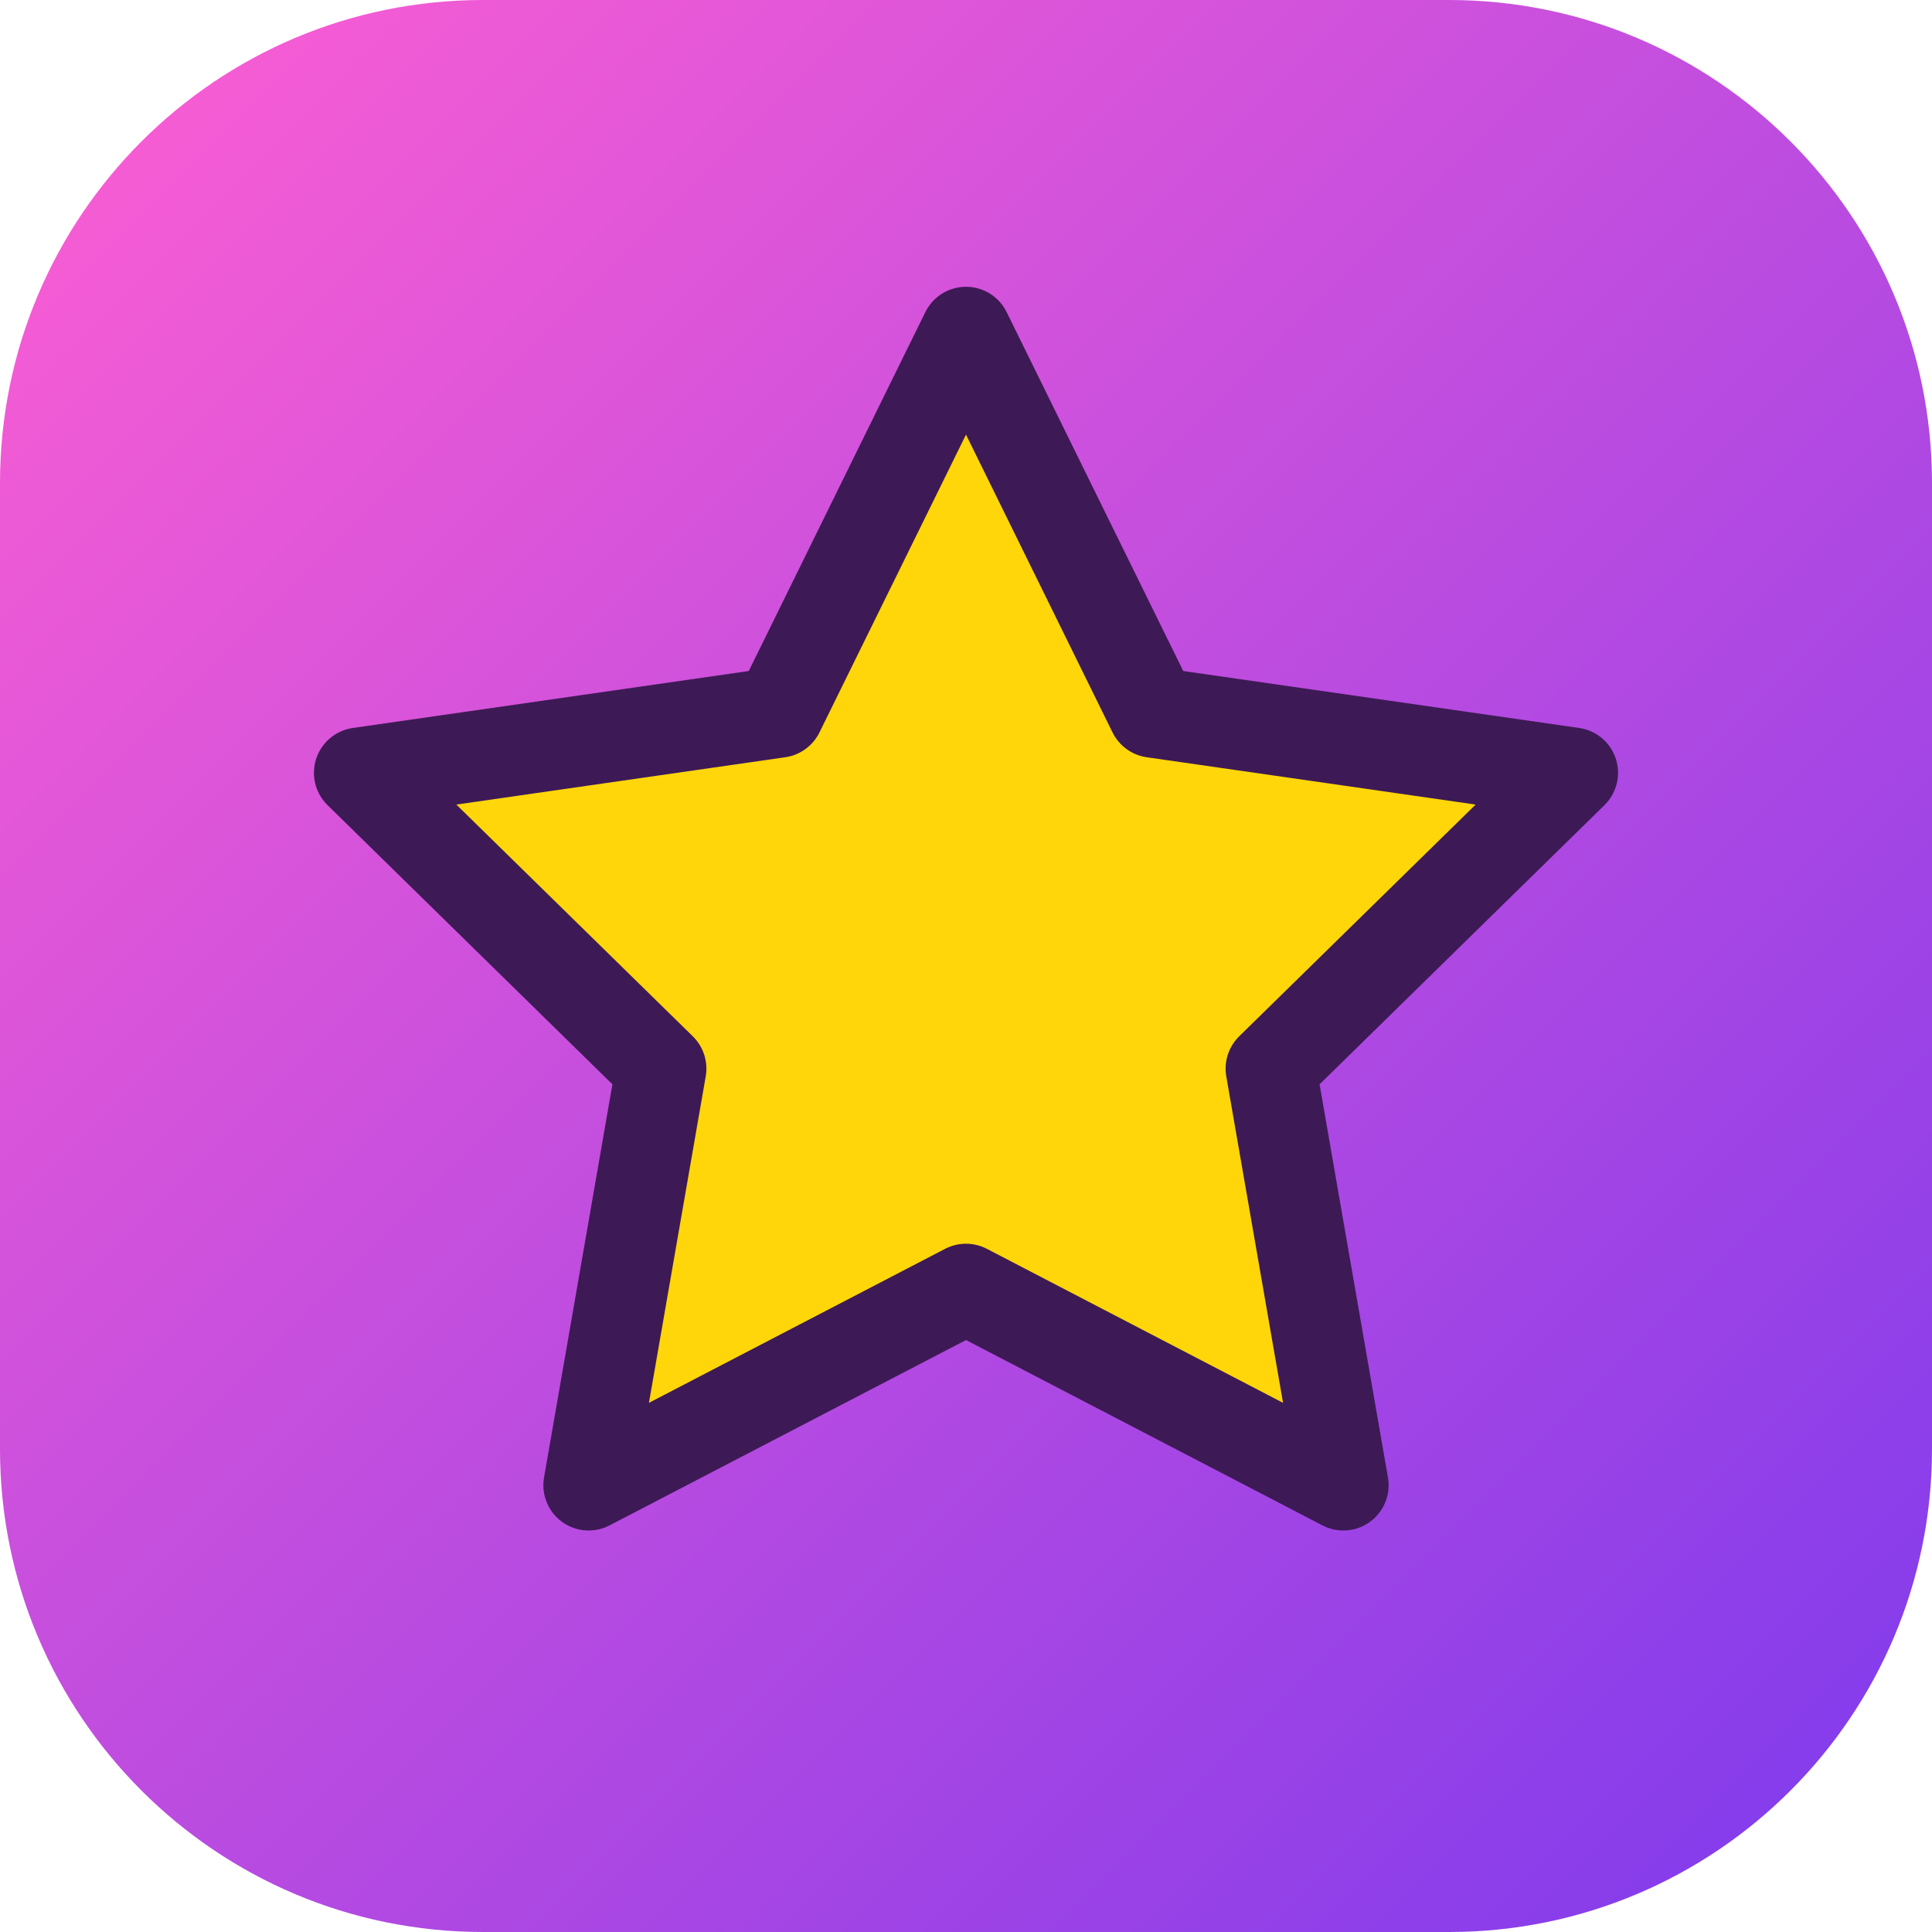
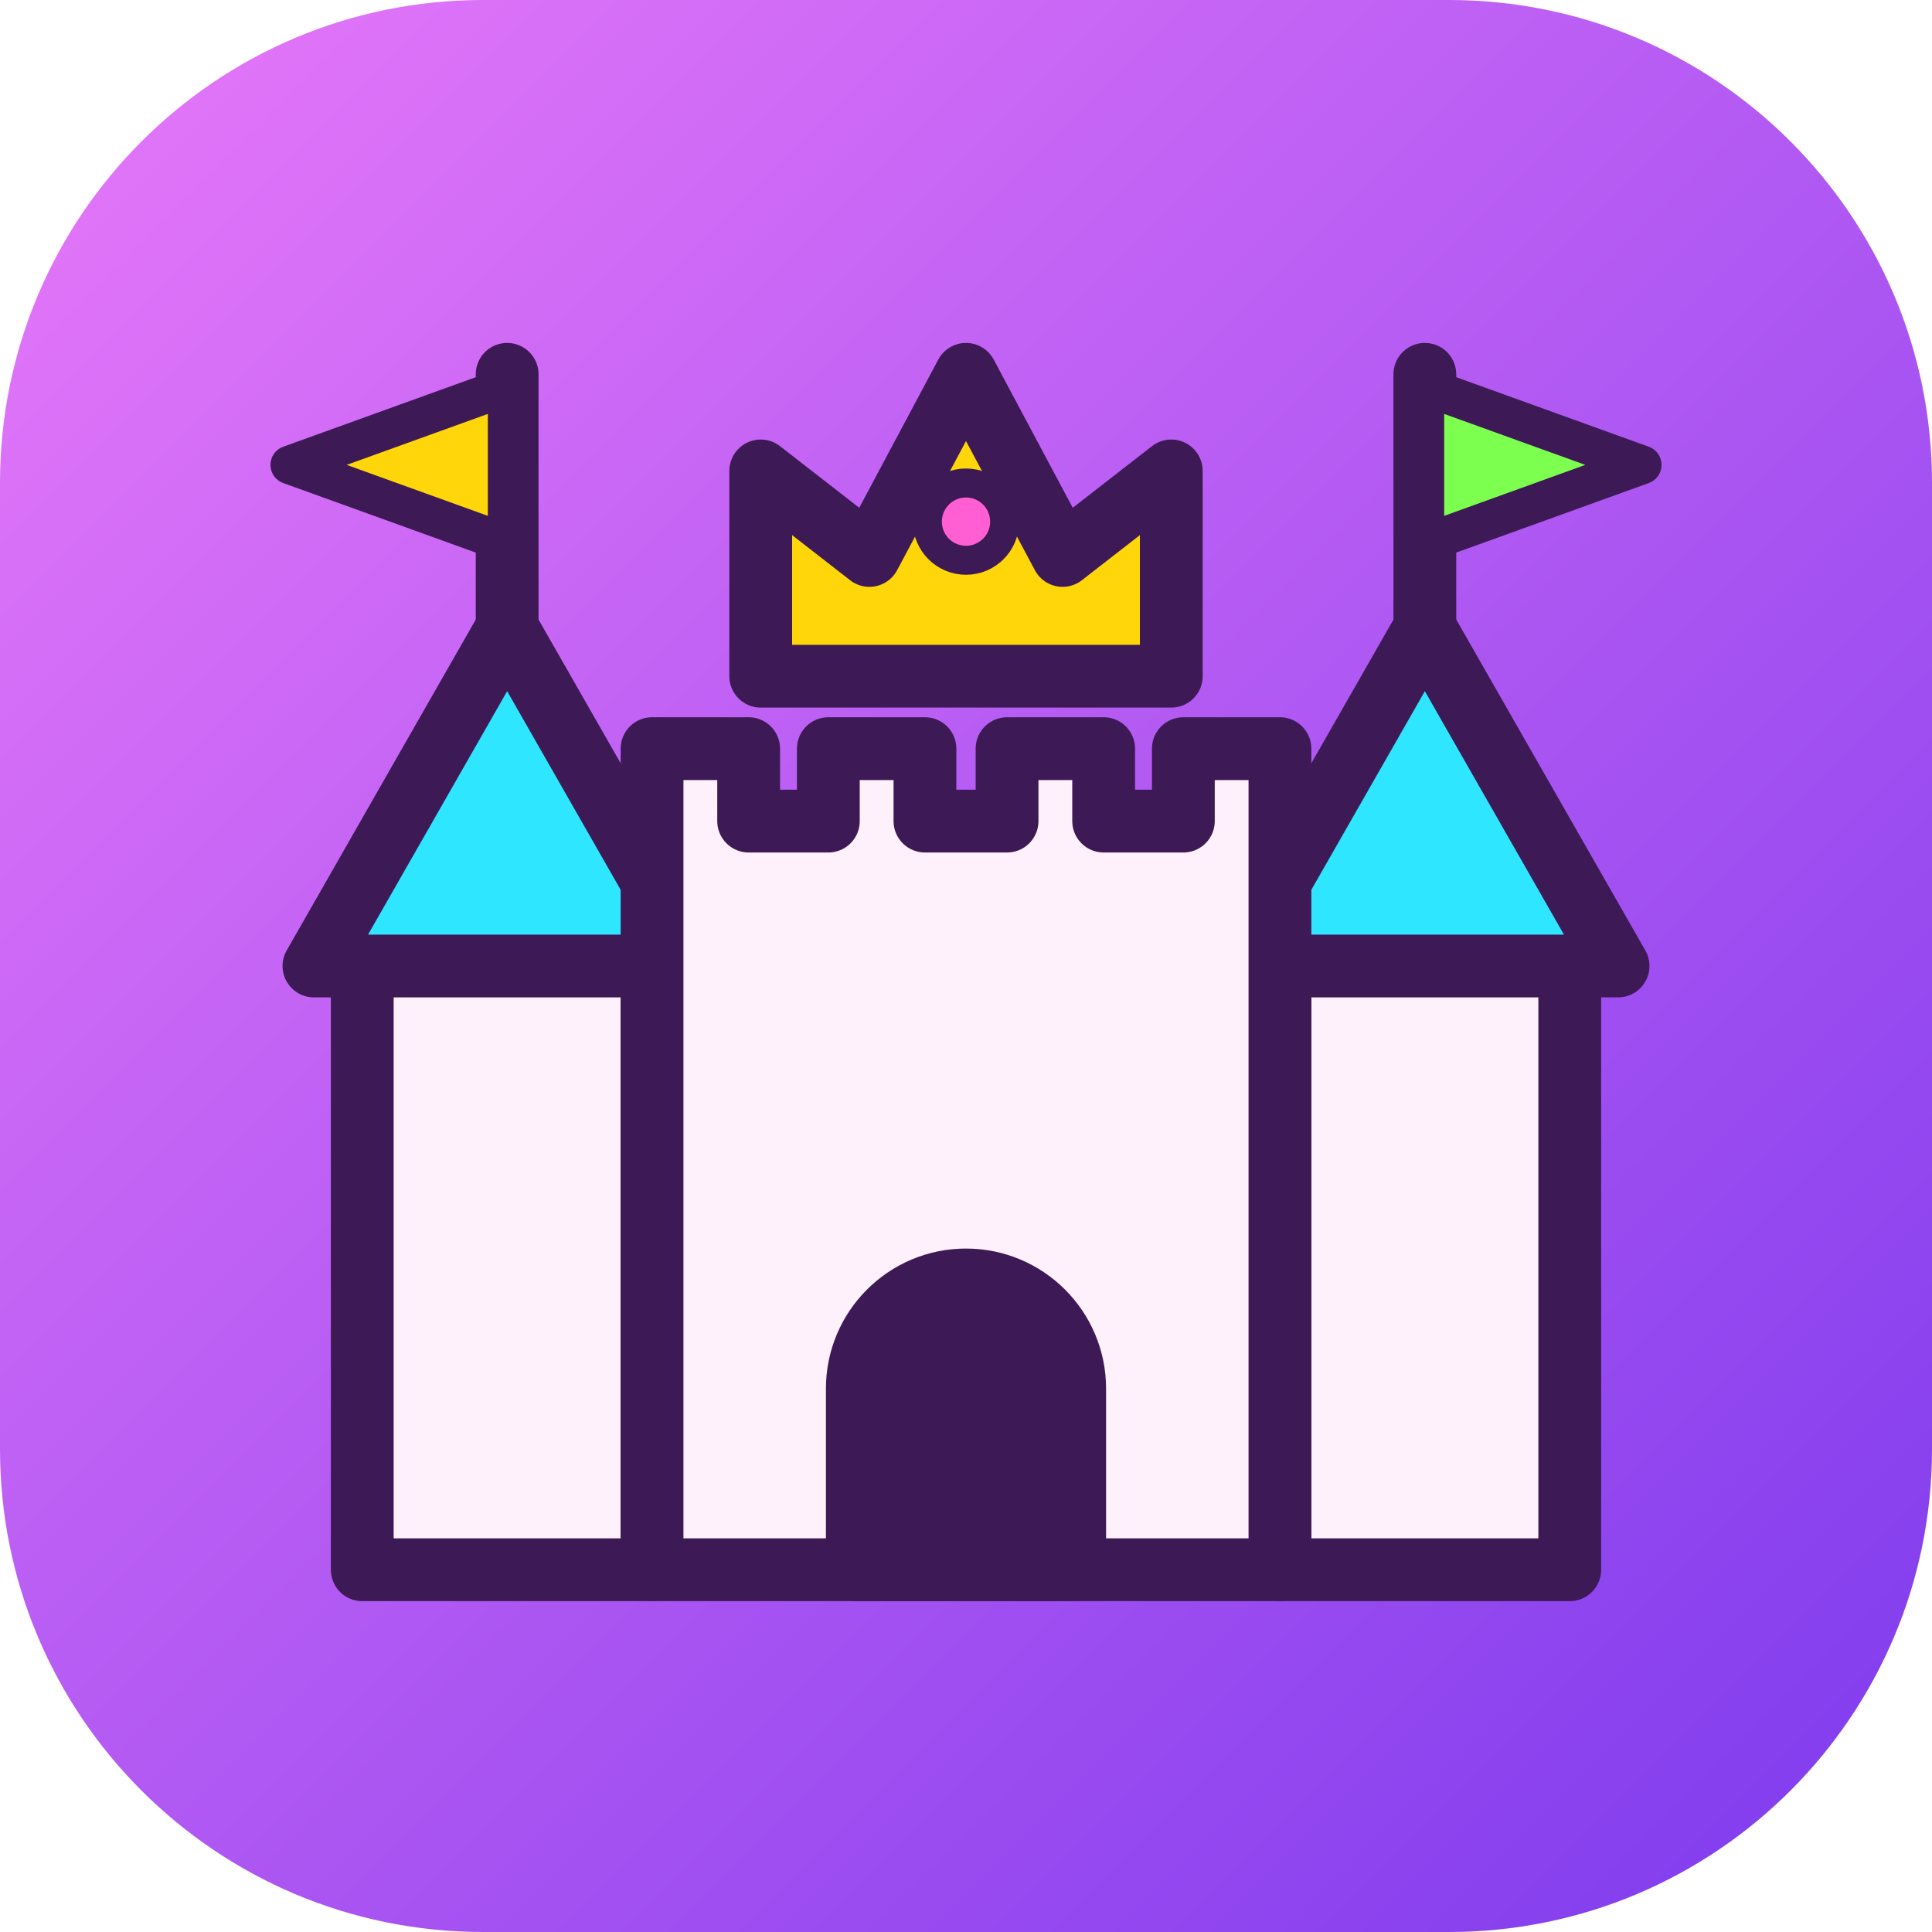
<svg xmlns="http://www.w3.org/2000/svg" viewBox="0 0 64 64">
  <defs>
    <linearGradient id="g" x1="0" y1="0" x2="1" y2="1">
-       <stop offset="0" stop-color="#ff5fd2" />
+       <stop offset="0" stop-color="#e879f9" />
      <stop offset="1" stop-color="#7c3aed" />
    </linearGradient>
  </defs>
  <rect width="64" height="64" rx="16" fill="url(#g)" />
-   <path d="M32 11l6.2 12.6 13.9 2-10 9.8 2.4 13.8L32 42.7l-12.5 6.5 2.4-13.8-10-9.8 13.9-2z" fill="#ffd60a" stroke="#3d1a55" stroke-width="3" stroke-linejoin="round" />
+   <g transform="translate(6.4 7.2) scale(0.8)" stroke="#3d1a55" stroke-width="2.6" stroke-linejoin="round" stroke-linecap="round">
+     <path d="M13 18V6.5M51 18V6.5" fill="none" />
+     <path d="M13 7L4 10.25L13 13.5Z" fill="#ffd60a" stroke-width="1.6" />
+     <path d="M51 7L60 10.25L51 13.5Z" fill="#7cff4f" stroke-width="1.6" />
+     <rect x="7" y="30" width="12" height="26" fill="#fff1fb" />
+     <rect x="45" y="30" width="12" height="26" fill="#fff1fb" />
+     <path d="M5 31L13 17L21 31Z" fill="#2ee6ff" />
+     <path d="M43 31L51 17L59 31Z" fill="#2ee6ff" />
+     <path d="M19 56V22H23V25H26.3V22H30.3V25H33.7V22H37.7V25H41V22H45V56Z" fill="#fff1fb" />
+     <path d="M27.5 56V48.5a4.5 4.5 0 0 1 9 0V56Z" fill="#3d1a55" />
+     <path d="M23.5 19V10.5L28 14L32 6.5L36 14L40.5 10.5V19Z" fill="#ffd60a" />
+     <circle cx="32" cy="12.6" r="1.6" fill="#ff5fd2" stroke-width="1.2" />
+   </g>
</svg>
